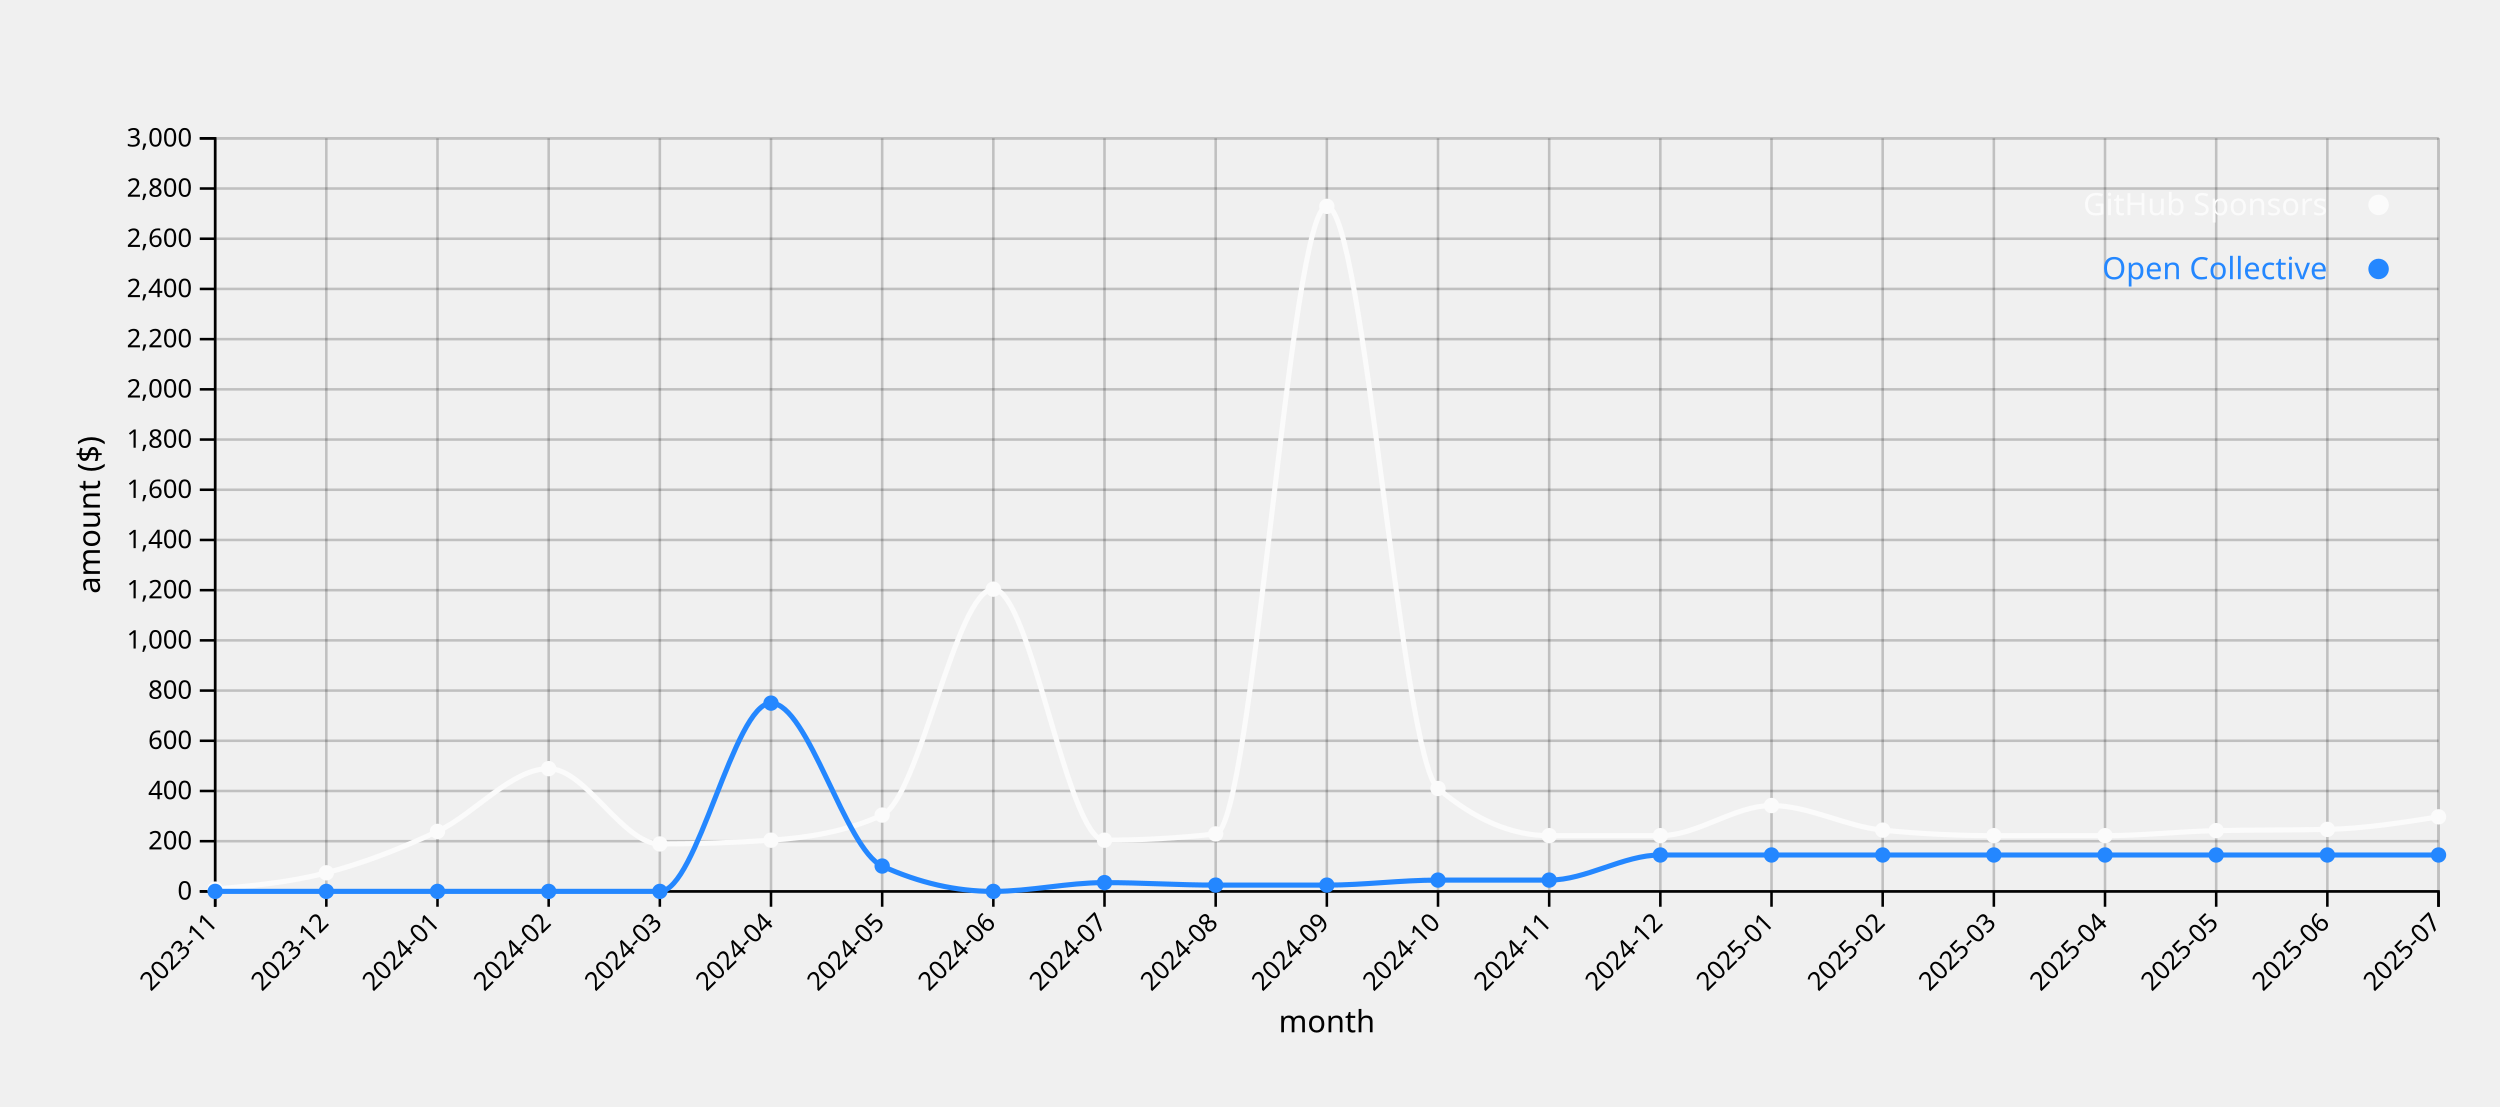
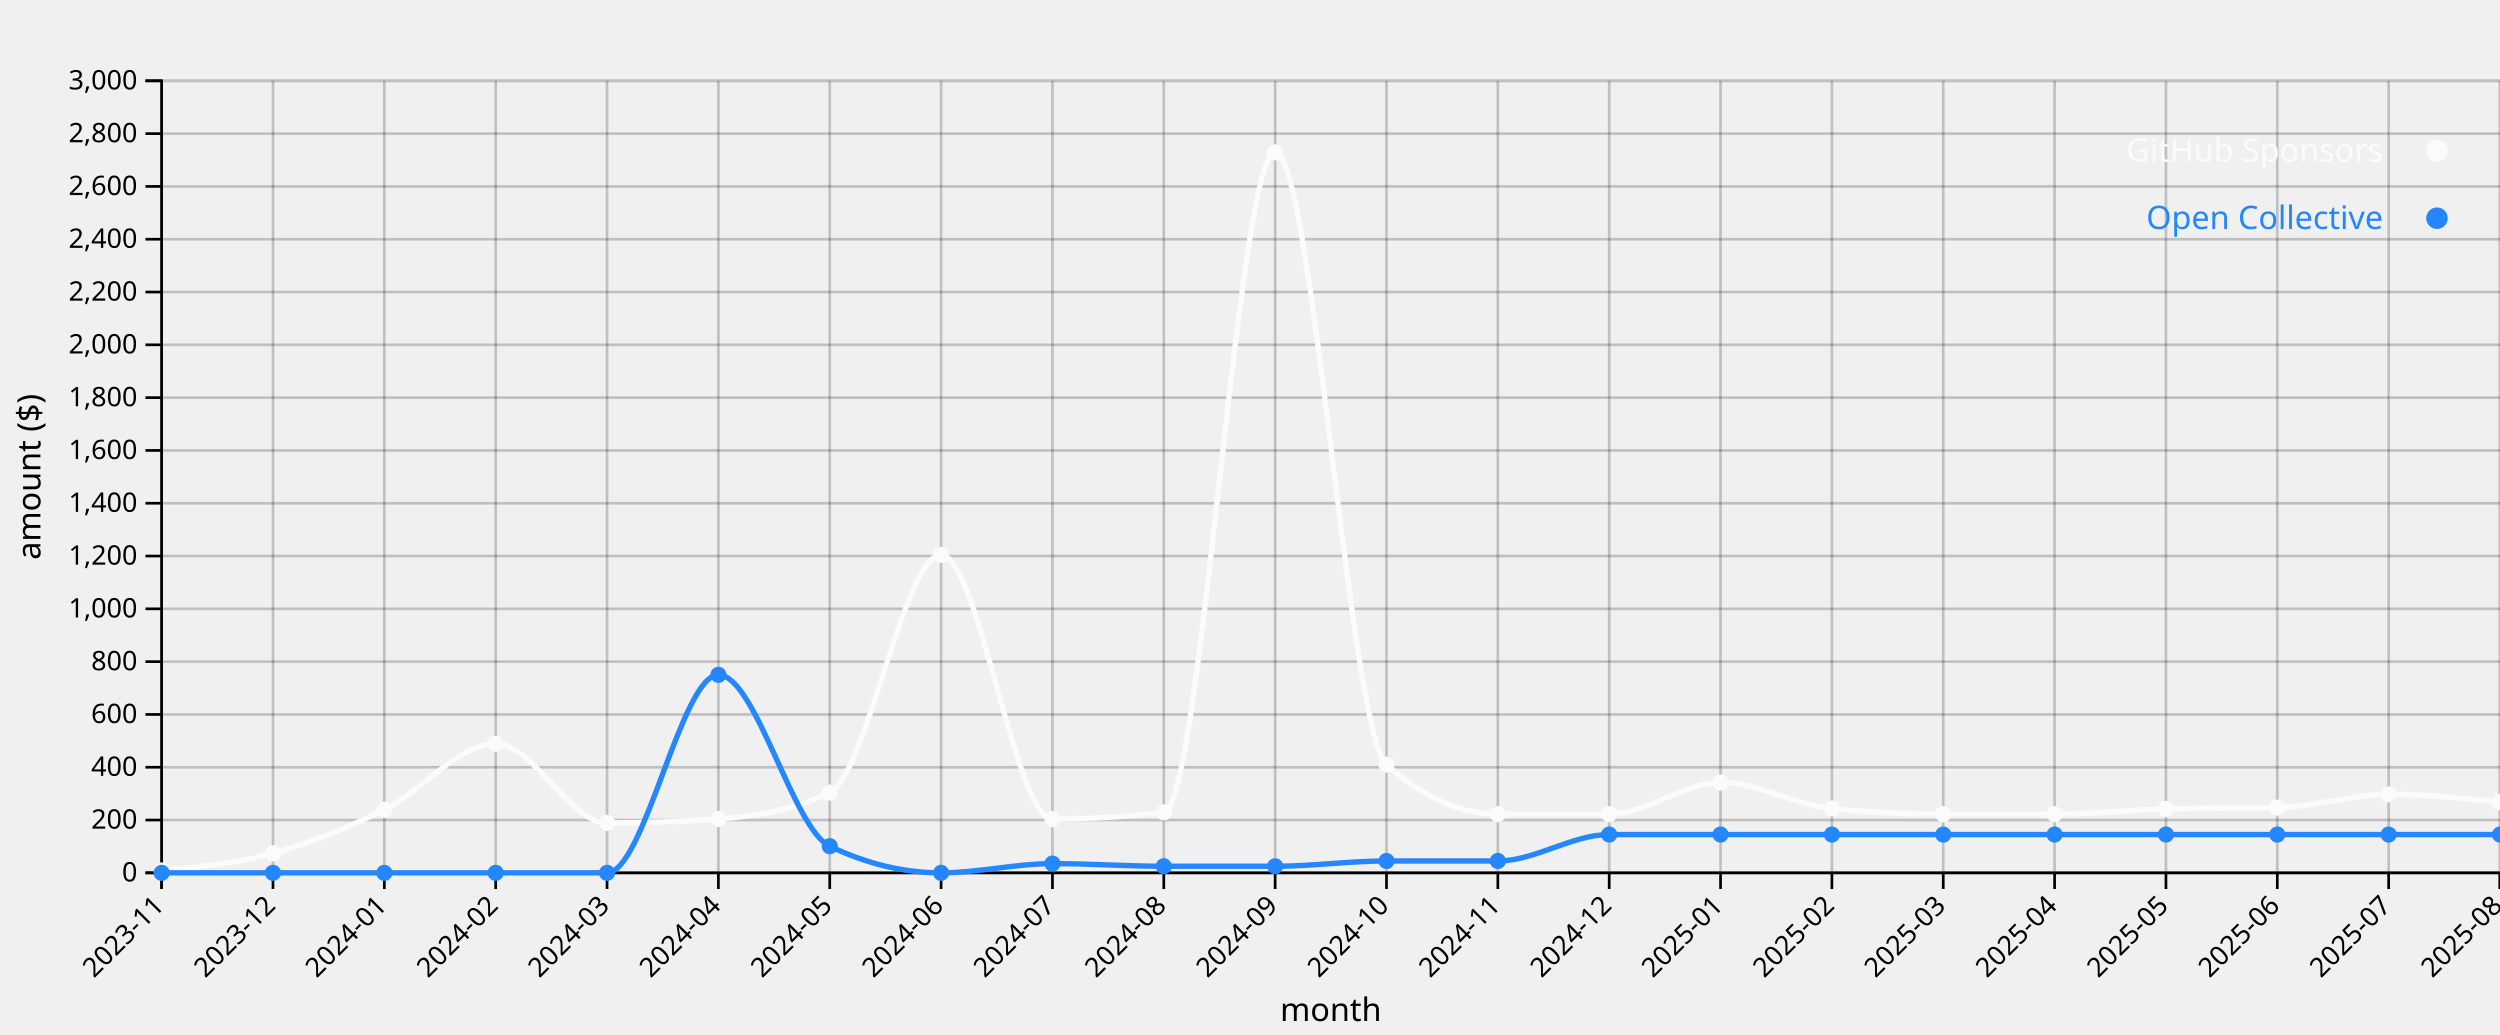
- <svg xmlns="http://www.w3.org/2000/svg" class="venz-chart" role="img" viewBox="-24 -24 976 432">
+ <svg xmlns="http://www.w3.org/2000/svg" class="venz-chart" role="img" viewBox="-0 -0 928 384">
  <g transform="translate(60,30)">
    <style>
      .tooltip {
        opacity: 0;
        pointer-events: none;
        transition: opacity 0.2s ease-in-out;
      }
      .tooltip-bg {
        opacity: 0;
        pointer-events: none;
        transition: opacity 0.2s ease-in-out;
      }
      .hit-area:hover + .visible-dot + .tooltip-group &gt; .tooltip-bg,
      .hit-area:hover + .visible-dot + .tooltip-group &gt; .tooltip {
        opacity: 1;
      }
    </style>
    <g class="grid" style="stroke: currentcolor; opacity: 0.2;" fill="none" font-size="10" font-family="sans-serif" text-anchor="end">
      <path class="domain" stroke="currentColor" d="M868,294H0V0H868" />
      <g class="tick" opacity="1" transform="translate(0,294)">
        <line stroke="currentColor" x2="868" />
        <text fill="currentColor" x="-3" dy="0.32em" />
      </g>
      <g class="tick" opacity="1" transform="translate(0,274.4)">
        <line stroke="currentColor" x2="868" />
        <text fill="currentColor" x="-3" dy="0.32em" />
      </g>
      <g class="tick" opacity="1" transform="translate(0,254.8)">
        <line stroke="currentColor" x2="868" />
        <text fill="currentColor" x="-3" dy="0.32em" />
      </g>
      <g class="tick" opacity="1" transform="translate(0,235.2)">
        <line stroke="currentColor" x2="868" />
        <text fill="currentColor" x="-3" dy="0.32em" />
      </g>
      <g class="tick" opacity="1" transform="translate(0,215.6)">
        <line stroke="currentColor" x2="868" />
        <text fill="currentColor" x="-3" dy="0.32em" />
      </g>
      <g class="tick" opacity="1" transform="translate(0,196)">
        <line stroke="currentColor" x2="868" />
        <text fill="currentColor" x="-3" dy="0.32em" />
      </g>
      <g class="tick" opacity="1" transform="translate(0,176.4)">
        <line stroke="currentColor" x2="868" />
        <text fill="currentColor" x="-3" dy="0.32em" />
      </g>
      <g class="tick" opacity="1" transform="translate(0,156.8)">
        <line stroke="currentColor" x2="868" />
        <text fill="currentColor" x="-3" dy="0.32em" />
      </g>
      <g class="tick" opacity="1" transform="translate(0,137.2)">
        <line stroke="currentColor" x2="868" />
        <text fill="currentColor" x="-3" dy="0.32em" />
      </g>
      <g class="tick" opacity="1" transform="translate(0,117.6)">
        <line stroke="currentColor" x2="868" />
        <text fill="currentColor" x="-3" dy="0.32em" />
      </g>
      <g class="tick" opacity="1" transform="translate(0,98)">
        <line stroke="currentColor" x2="868" />
        <text fill="currentColor" x="-3" dy="0.32em" />
      </g>
      <g class="tick" opacity="1" transform="translate(0,78.4)">
        <line stroke="currentColor" x2="868" />
        <text fill="currentColor" x="-3" dy="0.32em" />
      </g>
      <g class="tick" opacity="1" transform="translate(0,58.8)">
        <line stroke="currentColor" x2="868" />
        <text fill="currentColor" x="-3" dy="0.32em" />
      </g>
      <g class="tick" opacity="1" transform="translate(0,39.2)">
        <line stroke="currentColor" x2="868" />
        <text fill="currentColor" x="-3" dy="0.32em" />
      </g>
      <g class="tick" opacity="1" transform="translate(0,19.6)">
        <line stroke="currentColor" x2="868" />
        <text fill="currentColor" x="-3" dy="0.32em" />
      </g>
      <g class="tick" opacity="1" transform="translate(0,0)">
        <line stroke="currentColor" x2="868" />
        <text fill="currentColor" x="-3" dy="0.32em" />
      </g>
    </g>
    <g class="grid" transform="translate(0, 294)" style="stroke: currentcolor; opacity: 0.2;" fill="none" font-size="10" font-family="sans-serif" text-anchor="middle">
      <path class="domain" stroke="currentColor" d="M0,-294V0H868V-294" />
      <g class="tick" opacity="1" transform="translate(0,0)">
        <line stroke="currentColor" y2="-294" />
        <text fill="currentColor" y="3" dy="0.71em" />
      </g>
-       <g class="tick" opacity="1" transform="translate(43.4,0)">
-         <line stroke="currentColor" y2="-294" />
-         <text fill="currentColor" y="3" dy="0.71em" />
-       </g>
-       <g class="tick" opacity="1" transform="translate(86.8,0)">
-         <line stroke="currentColor" y2="-294" />
-         <text fill="currentColor" y="3" dy="0.71em" />
-       </g>
-       <g class="tick" opacity="1" transform="translate(130.2,0)">
-         <line stroke="currentColor" y2="-294" />
-         <text fill="currentColor" y="3" dy="0.71em" />
-       </g>
-       <g class="tick" opacity="1" transform="translate(173.6,0)">
-         <line stroke="currentColor" y2="-294" />
-         <text fill="currentColor" y="3" dy="0.71em" />
-       </g>
-       <g class="tick" opacity="1" transform="translate(217,0)">
-         <line stroke="currentColor" y2="-294" />
-         <text fill="currentColor" y="3" dy="0.71em" />
-       </g>
-       <g class="tick" opacity="1" transform="translate(260.4,0)">
-         <line stroke="currentColor" y2="-294" />
-         <text fill="currentColor" y="3" dy="0.71em" />
-       </g>
-       <g class="tick" opacity="1" transform="translate(303.8,0)">
-         <line stroke="currentColor" y2="-294" />
-         <text fill="currentColor" y="3" dy="0.71em" />
-       </g>
-       <g class="tick" opacity="1" transform="translate(347.2,0)">
-         <line stroke="currentColor" y2="-294" />
-         <text fill="currentColor" y="3" dy="0.71em" />
-       </g>
-       <g class="tick" opacity="1" transform="translate(390.6,0)">
-         <line stroke="currentColor" y2="-294" />
-         <text fill="currentColor" y="3" dy="0.71em" />
-       </g>
-       <g class="tick" opacity="1" transform="translate(434,0)">
-         <line stroke="currentColor" y2="-294" />
-         <text fill="currentColor" y="3" dy="0.71em" />
-       </g>
-       <g class="tick" opacity="1" transform="translate(477.4,0)">
-         <line stroke="currentColor" y2="-294" />
-         <text fill="currentColor" y="3" dy="0.71em" />
-       </g>
-       <g class="tick" opacity="1" transform="translate(520.8,0)">
-         <line stroke="currentColor" y2="-294" />
-         <text fill="currentColor" y="3" dy="0.71em" />
-       </g>
-       <g class="tick" opacity="1" transform="translate(564.2,0)">
-         <line stroke="currentColor" y2="-294" />
-         <text fill="currentColor" y="3" dy="0.71em" />
-       </g>
-       <g class="tick" opacity="1" transform="translate(607.6,0)">
-         <line stroke="currentColor" y2="-294" />
-         <text fill="currentColor" y="3" dy="0.71em" />
-       </g>
-       <g class="tick" opacity="1" transform="translate(651,0)">
-         <line stroke="currentColor" y2="-294" />
-         <text fill="currentColor" y="3" dy="0.71em" />
-       </g>
-       <g class="tick" opacity="1" transform="translate(694.4,0)">
-         <line stroke="currentColor" y2="-294" />
-         <text fill="currentColor" y="3" dy="0.71em" />
-       </g>
-       <g class="tick" opacity="1" transform="translate(737.8,0)">
-         <line stroke="currentColor" y2="-294" />
-         <text fill="currentColor" y="3" dy="0.71em" />
-       </g>
-       <g class="tick" opacity="1" transform="translate(781.2,0)">
-         <line stroke="currentColor" y2="-294" />
-         <text fill="currentColor" y="3" dy="0.71em" />
-       </g>
-       <g class="tick" opacity="1" transform="translate(824.6,0)">
+       <g class="tick" opacity="1" transform="translate(41.33333,0)">
+         <line stroke="currentColor" y2="-294" />
+         <text fill="currentColor" y="3" dy="0.71em" />
+       </g>
+       <g class="tick" opacity="1" transform="translate(82.66667,0)">
+         <line stroke="currentColor" y2="-294" />
+         <text fill="currentColor" y="3" dy="0.71em" />
+       </g>
+       <g class="tick" opacity="1" transform="translate(124,0)">
+         <line stroke="currentColor" y2="-294" />
+         <text fill="currentColor" y="3" dy="0.71em" />
+       </g>
+       <g class="tick" opacity="1" transform="translate(165.3333,0)">
+         <line stroke="currentColor" y2="-294" />
+         <text fill="currentColor" y="3" dy="0.71em" />
+       </g>
+       <g class="tick" opacity="1" transform="translate(206.6667,0)">
+         <line stroke="currentColor" y2="-294" />
+         <text fill="currentColor" y="3" dy="0.71em" />
+       </g>
+       <g class="tick" opacity="1" transform="translate(248,0)">
+         <line stroke="currentColor" y2="-294" />
+         <text fill="currentColor" y="3" dy="0.71em" />
+       </g>
+       <g class="tick" opacity="1" transform="translate(289.3333,0)">
+         <line stroke="currentColor" y2="-294" />
+         <text fill="currentColor" y="3" dy="0.71em" />
+       </g>
+       <g class="tick" opacity="1" transform="translate(330.6667,0)">
+         <line stroke="currentColor" y2="-294" />
+         <text fill="currentColor" y="3" dy="0.71em" />
+       </g>
+       <g class="tick" opacity="1" transform="translate(372,0)">
+         <line stroke="currentColor" y2="-294" />
+         <text fill="currentColor" y="3" dy="0.71em" />
+       </g>
+       <g class="tick" opacity="1" transform="translate(413.3333,0)">
+         <line stroke="currentColor" y2="-294" />
+         <text fill="currentColor" y="3" dy="0.71em" />
+       </g>
+       <g class="tick" opacity="1" transform="translate(454.6667,0)">
+         <line stroke="currentColor" y2="-294" />
+         <text fill="currentColor" y="3" dy="0.71em" />
+       </g>
+       <g class="tick" opacity="1" transform="translate(496,0)">
+         <line stroke="currentColor" y2="-294" />
+         <text fill="currentColor" y="3" dy="0.71em" />
+       </g>
+       <g class="tick" opacity="1" transform="translate(537.3333,0)">
+         <line stroke="currentColor" y2="-294" />
+         <text fill="currentColor" y="3" dy="0.71em" />
+       </g>
+       <g class="tick" opacity="1" transform="translate(578.6667,0)">
+         <line stroke="currentColor" y2="-294" />
+         <text fill="currentColor" y="3" dy="0.71em" />
+       </g>
+       <g class="tick" opacity="1" transform="translate(620,0)">
+         <line stroke="currentColor" y2="-294" />
+         <text fill="currentColor" y="3" dy="0.71em" />
+       </g>
+       <g class="tick" opacity="1" transform="translate(661.3333,0)">
+         <line stroke="currentColor" y2="-294" />
+         <text fill="currentColor" y="3" dy="0.71em" />
+       </g>
+       <g class="tick" opacity="1" transform="translate(702.6667,0)">
+         <line stroke="currentColor" y2="-294" />
+         <text fill="currentColor" y="3" dy="0.71em" />
+       </g>
+       <g class="tick" opacity="1" transform="translate(744,0)">
+         <line stroke="currentColor" y2="-294" />
+         <text fill="currentColor" y="3" dy="0.71em" />
+       </g>
+       <g class="tick" opacity="1" transform="translate(785.3333,0)">
+         <line stroke="currentColor" y2="-294" />
+         <text fill="currentColor" y="3" dy="0.71em" />
+       </g>
+       <g class="tick" opacity="1" transform="translate(826.6667,0)">
        <line stroke="currentColor" y2="-294" />
        <text fill="currentColor" y="3" dy="0.71em" />
      </g>
      <g class="tick" opacity="1" transform="translate(868,0)">
        <line stroke="currentColor" y2="-294" />
        <text fill="currentColor" y="3" dy="0.71em" />
      </g>
    </g>
    <g fill="none" font-size="10" font-family="sans-serif" text-anchor="end">
      <path class="domain" stroke="currentColor" d="M-6,294H0V0H-6" />
      <g class="tick" opacity="1" transform="translate(0,294)">
        <line stroke="currentColor" x2="-6" />
        <text fill="currentColor" x="-9" dy="0.32em" style="fill: currentcolor;">0</text>
      </g>
      <g class="tick" opacity="1" transform="translate(0,274.4)">
        <line stroke="currentColor" x2="-6" />
        <text fill="currentColor" x="-9" dy="0.32em" style="fill: currentcolor;">200</text>
      </g>
      <g class="tick" opacity="1" transform="translate(0,254.8)">
        <line stroke="currentColor" x2="-6" />
        <text fill="currentColor" x="-9" dy="0.32em" style="fill: currentcolor;">400</text>
      </g>
      <g class="tick" opacity="1" transform="translate(0,235.2)">
        <line stroke="currentColor" x2="-6" />
        <text fill="currentColor" x="-9" dy="0.32em" style="fill: currentcolor;">600</text>
      </g>
      <g class="tick" opacity="1" transform="translate(0,215.6)">
        <line stroke="currentColor" x2="-6" />
        <text fill="currentColor" x="-9" dy="0.32em" style="fill: currentcolor;">800</text>
      </g>
      <g class="tick" opacity="1" transform="translate(0,196)">
        <line stroke="currentColor" x2="-6" />
        <text fill="currentColor" x="-9" dy="0.32em" style="fill: currentcolor;">1,000</text>
      </g>
      <g class="tick" opacity="1" transform="translate(0,176.4)">
        <line stroke="currentColor" x2="-6" />
        <text fill="currentColor" x="-9" dy="0.32em" style="fill: currentcolor;">1,200</text>
      </g>
      <g class="tick" opacity="1" transform="translate(0,156.8)">
        <line stroke="currentColor" x2="-6" />
        <text fill="currentColor" x="-9" dy="0.32em" style="fill: currentcolor;">1,400</text>
      </g>
      <g class="tick" opacity="1" transform="translate(0,137.2)">
        <line stroke="currentColor" x2="-6" />
        <text fill="currentColor" x="-9" dy="0.32em" style="fill: currentcolor;">1,600</text>
      </g>
      <g class="tick" opacity="1" transform="translate(0,117.6)">
        <line stroke="currentColor" x2="-6" />
        <text fill="currentColor" x="-9" dy="0.32em" style="fill: currentcolor;">1,800</text>
      </g>
      <g class="tick" opacity="1" transform="translate(0,98)">
        <line stroke="currentColor" x2="-6" />
        <text fill="currentColor" x="-9" dy="0.32em" style="fill: currentcolor;">2,000</text>
      </g>
      <g class="tick" opacity="1" transform="translate(0,78.4)">
        <line stroke="currentColor" x2="-6" />
        <text fill="currentColor" x="-9" dy="0.32em" style="fill: currentcolor;">2,200</text>
      </g>
      <g class="tick" opacity="1" transform="translate(0,58.8)">
        <line stroke="currentColor" x2="-6" />
        <text fill="currentColor" x="-9" dy="0.32em" style="fill: currentcolor;">2,400</text>
      </g>
      <g class="tick" opacity="1" transform="translate(0,39.2)">
        <line stroke="currentColor" x2="-6" />
        <text fill="currentColor" x="-9" dy="0.32em" style="fill: currentcolor;">2,600</text>
      </g>
      <g class="tick" opacity="1" transform="translate(0,19.6)">
        <line stroke="currentColor" x2="-6" />
        <text fill="currentColor" x="-9" dy="0.32em" style="fill: currentcolor;">2,800</text>
      </g>
      <g class="tick" opacity="1" transform="translate(0,0)">
        <line stroke="currentColor" x2="-6" />
        <text fill="currentColor" x="-9" dy="0.32em" style="fill: currentcolor;">3,000</text>
      </g>
    </g>
    <g transform="translate(0,294)" fill="none" font-size="10" font-family="sans-serif" text-anchor="middle">
      <path class="domain" stroke="currentColor" d="M0,6V0H868V6" />
      <g class="tick" opacity="1" transform="translate(0,0)">
        <line stroke="currentColor" y2="6" />
        <text fill="currentColor" y="9" dy=".1em" style="fill: currentcolor;" transform="rotate(-45)" text-anchor="end" dx="-.8em">2023-11</text>
      </g>
-       <g class="tick" opacity="1" transform="translate(43.4,0)">
+       <g class="tick" opacity="1" transform="translate(41.33333,0)">
        <line stroke="currentColor" y2="6" />
        <text fill="currentColor" y="9" dy=".1em" style="fill: currentcolor;" transform="rotate(-45)" text-anchor="end" dx="-.8em">2023-12</text>
      </g>
-       <g class="tick" opacity="1" transform="translate(86.8,0)">
+       <g class="tick" opacity="1" transform="translate(82.66667,0)">
        <line stroke="currentColor" y2="6" />
        <text fill="currentColor" y="9" dy=".1em" style="fill: currentcolor;" transform="rotate(-45)" text-anchor="end" dx="-.8em">2024-01</text>
      </g>
-       <g class="tick" opacity="1" transform="translate(130.2,0)">
+       <g class="tick" opacity="1" transform="translate(124,0)">
        <line stroke="currentColor" y2="6" />
        <text fill="currentColor" y="9" dy=".1em" style="fill: currentcolor;" transform="rotate(-45)" text-anchor="end" dx="-.8em">2024-02</text>
      </g>
-       <g class="tick" opacity="1" transform="translate(173.6,0)">
+       <g class="tick" opacity="1" transform="translate(165.3333,0)">
        <line stroke="currentColor" y2="6" />
        <text fill="currentColor" y="9" dy=".1em" style="fill: currentcolor;" transform="rotate(-45)" text-anchor="end" dx="-.8em">2024-03</text>
      </g>
-       <g class="tick" opacity="1" transform="translate(217,0)">
+       <g class="tick" opacity="1" transform="translate(206.6667,0)">
        <line stroke="currentColor" y2="6" />
        <text fill="currentColor" y="9" dy=".1em" style="fill: currentcolor;" transform="rotate(-45)" text-anchor="end" dx="-.8em">2024-04</text>
      </g>
-       <g class="tick" opacity="1" transform="translate(260.4,0)">
+       <g class="tick" opacity="1" transform="translate(248,0)">
        <line stroke="currentColor" y2="6" />
        <text fill="currentColor" y="9" dy=".1em" style="fill: currentcolor;" transform="rotate(-45)" text-anchor="end" dx="-.8em">2024-05</text>
      </g>
-       <g class="tick" opacity="1" transform="translate(303.8,0)">
+       <g class="tick" opacity="1" transform="translate(289.3333,0)">
        <line stroke="currentColor" y2="6" />
        <text fill="currentColor" y="9" dy=".1em" style="fill: currentcolor;" transform="rotate(-45)" text-anchor="end" dx="-.8em">2024-06</text>
      </g>
-       <g class="tick" opacity="1" transform="translate(347.2,0)">
+       <g class="tick" opacity="1" transform="translate(330.6667,0)">
        <line stroke="currentColor" y2="6" />
        <text fill="currentColor" y="9" dy=".1em" style="fill: currentcolor;" transform="rotate(-45)" text-anchor="end" dx="-.8em">2024-07</text>
      </g>
-       <g class="tick" opacity="1" transform="translate(390.6,0)">
+       <g class="tick" opacity="1" transform="translate(372,0)">
        <line stroke="currentColor" y2="6" />
        <text fill="currentColor" y="9" dy=".1em" style="fill: currentcolor;" transform="rotate(-45)" text-anchor="end" dx="-.8em">2024-08</text>
      </g>
-       <g class="tick" opacity="1" transform="translate(434,0)">
+       <g class="tick" opacity="1" transform="translate(413.3333,0)">
        <line stroke="currentColor" y2="6" />
        <text fill="currentColor" y="9" dy=".1em" style="fill: currentcolor;" transform="rotate(-45)" text-anchor="end" dx="-.8em">2024-09</text>
      </g>
-       <g class="tick" opacity="1" transform="translate(477.4,0)">
+       <g class="tick" opacity="1" transform="translate(454.6667,0)">
        <line stroke="currentColor" y2="6" />
        <text fill="currentColor" y="9" dy=".1em" style="fill: currentcolor;" transform="rotate(-45)" text-anchor="end" dx="-.8em">2024-10</text>
      </g>
-       <g class="tick" opacity="1" transform="translate(520.8,0)">
+       <g class="tick" opacity="1" transform="translate(496,0)">
        <line stroke="currentColor" y2="6" />
        <text fill="currentColor" y="9" dy=".1em" style="fill: currentcolor;" transform="rotate(-45)" text-anchor="end" dx="-.8em">2024-11</text>
      </g>
-       <g class="tick" opacity="1" transform="translate(564.2,0)">
+       <g class="tick" opacity="1" transform="translate(537.3333,0)">
        <line stroke="currentColor" y2="6" />
        <text fill="currentColor" y="9" dy=".1em" style="fill: currentcolor;" transform="rotate(-45)" text-anchor="end" dx="-.8em">2024-12</text>
      </g>
-       <g class="tick" opacity="1" transform="translate(607.6,0)">
+       <g class="tick" opacity="1" transform="translate(578.6667,0)">
        <line stroke="currentColor" y2="6" />
        <text fill="currentColor" y="9" dy=".1em" style="fill: currentcolor;" transform="rotate(-45)" text-anchor="end" dx="-.8em">2025-01</text>
      </g>
-       <g class="tick" opacity="1" transform="translate(651,0)">
+       <g class="tick" opacity="1" transform="translate(620,0)">
        <line stroke="currentColor" y2="6" />
        <text fill="currentColor" y="9" dy=".1em" style="fill: currentcolor;" transform="rotate(-45)" text-anchor="end" dx="-.8em">2025-02</text>
      </g>
-       <g class="tick" opacity="1" transform="translate(694.4,0)">
+       <g class="tick" opacity="1" transform="translate(661.3333,0)">
        <line stroke="currentColor" y2="6" />
        <text fill="currentColor" y="9" dy=".1em" style="fill: currentcolor;" transform="rotate(-45)" text-anchor="end" dx="-.8em">2025-03</text>
      </g>
-       <g class="tick" opacity="1" transform="translate(737.8,0)">
+       <g class="tick" opacity="1" transform="translate(702.6667,0)">
        <line stroke="currentColor" y2="6" />
        <text fill="currentColor" y="9" dy=".1em" style="fill: currentcolor;" transform="rotate(-45)" text-anchor="end" dx="-.8em">2025-04</text>
      </g>
-       <g class="tick" opacity="1" transform="translate(781.2,0)">
+       <g class="tick" opacity="1" transform="translate(744,0)">
        <line stroke="currentColor" y2="6" />
        <text fill="currentColor" y="9" dy=".1em" style="fill: currentcolor;" transform="rotate(-45)" text-anchor="end" dx="-.8em">2025-05</text>
      </g>
-       <g class="tick" opacity="1" transform="translate(824.6,0)">
+       <g class="tick" opacity="1" transform="translate(785.3333,0)">
        <line stroke="currentColor" y2="6" />
        <text fill="currentColor" y="9" dy=".1em" style="fill: currentcolor;" transform="rotate(-45)" text-anchor="end" dx="-.8em">2025-06</text>
      </g>
+       <g class="tick" opacity="1" transform="translate(826.6667,0)">
+         <line stroke="currentColor" y2="6" />
+         <text fill="currentColor" y="9" dy=".1em" style="fill: currentcolor;" transform="rotate(-45)" text-anchor="end" dx="-.8em">2025-07</text>
+       </g>
      <g class="tick" opacity="1" transform="translate(868,0)">
        <line stroke="currentColor" y2="6" />
-         <text fill="currentColor" y="9" dy=".1em" style="fill: currentcolor;" transform="rotate(-45)" text-anchor="end" dx="-.8em">2025-07</text>
+         <text fill="currentColor" y="9" dy=".1em" style="fill: currentcolor;" transform="rotate(-45)" text-anchor="end" dx="-.8em">2025-08</text>
      </g>
    </g>
    <text x="434" y="349" text-anchor="middle" style="fill: currentcolor; font-family: sans-serif;">month</text>
    <text x="-147" y="-45" transform="rotate(-90)" text-anchor="middle" style="fill: currentcolor; font-family: sans-serif;">amount ($)</text>
    <g class="legend" transform="translate(824.6, 20)">
      <g transform="translate(0, 0)">
        <text x="0" y="10" style="fill: rgb(251, 251, 251); font-family: sans-serif;" text-anchor="end">GitHub Sponsors</text>
        <circle cx="20" cy="6" r="4" style="fill: rgb(251, 251, 251);" />
      </g>
      <g transform="translate(0, 25)">
        <text x="0" y="10" style="fill: rgb(36, 135, 255); font-family: sans-serif;" text-anchor="end">Open Collective</text>
        <circle cx="20" cy="6" r="4" style="fill: rgb(36, 135, 255);" />
      </g>
    </g>
-     <path class="line" fill="none" stroke="#fbfbfb" stroke-width="2" d="M0,293.118C14.467,291.811,28.933,290.505,43.4,286.748C57.867,282.991,72.333,277.356,86.8,270.578C101.267,263.8,115.733,246.078,130.2,246.078C144.667,246.078,159.133,275.478,173.6,275.478C188.067,275.478,202.533,274.988,217,274.008C231.467,273.028,245.933,270.741,260.4,264.208C274.867,257.675,289.333,176.008,303.8,176.008C318.267,176.008,332.733,274.008,347.2,274.008C361.667,274.008,376.133,273.191,390.6,271.558C405.067,269.925,419.533,26.558,434,26.558C448.467,26.558,462.933,241.537,477.4,253.82C491.867,266.103,506.333,272.244,520.8,272.244C535.267,272.244,549.733,272.244,564.2,272.244C578.667,272.244,593.133,260.484,607.6,260.484C622.067,260.484,636.533,268.651,651,270.088C665.467,271.525,679.933,272.244,694.4,272.244C708.867,272.244,723.333,272.244,737.8,272.244C752.267,272.244,766.733,270.611,781.2,270.284C795.667,269.957,810.133,270.121,824.6,269.794C839.067,269.467,853.533,267.181,868,264.894" />
+     <path class="line" fill="none" stroke="#fbfbfb" stroke-width="2" d="M0,293.118C13.778,291.811,27.556,290.505,41.333,286.748C55.111,282.991,68.889,277.356,82.667,270.578C96.444,263.8,110.222,246.078,124,246.078C137.778,246.078,151.556,275.478,165.333,275.478C179.111,275.478,192.889,274.988,206.667,274.008C220.444,273.028,234.222,270.741,248,264.208C261.778,257.675,275.556,176.008,289.333,176.008C303.111,176.008,316.889,274.008,330.667,274.008C344.444,274.008,358.222,273.191,372,271.558C385.778,269.925,399.556,26.558,413.333,26.558C427.111,26.558,440.889,241.537,454.667,253.82C468.444,266.103,482.222,272.244,496,272.244C509.778,272.244,523.556,272.244,537.333,272.244C551.111,272.244,564.889,260.484,578.667,260.484C592.444,260.484,606.222,268.651,620,270.088C633.778,271.525,647.556,272.244,661.333,272.244C675.111,272.244,688.889,272.244,702.667,272.244C716.444,272.244,730.222,270.611,744,270.284C757.778,269.957,771.556,270.121,785.333,269.794C799.111,269.467,812.889,264.894,826.667,264.894C840.444,264.894,854.222,266.315,868,267.736" />
    <g transform="translate(0,293.118)">
      <circle r="12" fill="transparent" class="hit-area" />
      <circle r="3" fill="#fbfbfb" class="visible-dot" />
      <g class="tooltip-group">
        <rect class="tooltip-bg" x="7" y="-25" width="25.633" height="20" rx="4" fill="rgba(0, 0, 0, 0.8)" stroke="rgba(255, 255, 255, 0.2)" />
        <text class="tooltip" y="-10" x="15" text-anchor="start" style="font-size: 12px; fill: white;">9</text>
      </g>
    </g>
-     <g transform="translate(43.4,286.748)">
+     <g transform="translate(41.33333,286.748)">
      <circle r="12" fill="transparent" class="hit-area" />
      <circle r="3" fill="#fbfbfb" class="visible-dot" />
      <g class="tooltip-group">
        <rect class="tooltip-bg" x="-15.925" y="-25" width="31.85" height="20" rx="4" fill="rgba(0, 0, 0, 0.8)" stroke="rgba(255, 255, 255, 0.2)" />
        <text class="tooltip" y="-10" x="0" text-anchor="middle" style="font-size: 12px; fill: white;">74</text>
      </g>
    </g>
-     <g transform="translate(86.8,270.578)">
+     <g transform="translate(82.66667,270.578)">
      <circle r="12" fill="transparent" class="hit-area" />
      <circle r="3" fill="#fbfbfb" class="visible-dot" />
      <g class="tooltip-group">
        <rect class="tooltip-bg" x="-20.2" y="-25" width="40.4" height="20" rx="4" fill="rgba(0, 0, 0, 0.8)" stroke="rgba(255, 255, 255, 0.2)" />
        <text class="tooltip" y="-10" x="0" text-anchor="middle" style="font-size: 12px; fill: white;">239</text>
      </g>
    </g>
-     <g transform="translate(130.2,246.078)">
+     <g transform="translate(124,246.078)">
      <circle r="12" fill="transparent" class="hit-area" />
      <circle r="3" fill="#fbfbfb" class="visible-dot" />
      <g class="tooltip-group">
        <rect class="tooltip-bg" x="-20.508" y="-25" width="41.017" height="20" rx="4" fill="rgba(0, 0, 0, 0.8)" stroke="rgba(255, 255, 255, 0.2)" />
        <text class="tooltip" y="-10" x="0" text-anchor="middle" style="font-size: 12px; fill: white;">489</text>
      </g>
    </g>
-     <g transform="translate(173.6,275.478)">
+     <g transform="translate(165.3333,275.478)">
      <circle r="12" fill="transparent" class="hit-area" />
      <circle r="3" fill="#fbfbfb" class="visible-dot" />
      <g class="tooltip-group">
        <rect class="tooltip-bg" x="-19.433" y="-25" width="38.867" height="20" rx="4" fill="rgba(0, 0, 0, 0.8)" stroke="rgba(255, 255, 255, 0.2)" />
        <text class="tooltip" y="-10" x="0" text-anchor="middle" style="font-size: 12px; fill: white;">189</text>
      </g>
    </g>
-     <g transform="translate(217,274.008)">
+     <g transform="translate(206.6667,274.008)">
      <circle r="12" fill="transparent" class="hit-area" />
      <circle r="3" fill="#fbfbfb" class="visible-dot" />
      <g class="tooltip-group">
        <rect class="tooltip-bg" x="-20.267" y="-25" width="40.533" height="20" rx="4" fill="rgba(0, 0, 0, 0.8)" stroke="rgba(255, 255, 255, 0.2)" />
        <text class="tooltip" y="-10" x="0" text-anchor="middle" style="font-size: 12px; fill: white;">204</text>
      </g>
    </g>
-     <g transform="translate(260.4,264.208)">
+     <g transform="translate(248,264.208)">
      <circle r="12" fill="transparent" class="hit-area" />
      <circle r="3" fill="#fbfbfb" class="visible-dot" />
      <g class="tooltip-group">
        <rect class="tooltip-bg" x="-20.4" y="-25" width="40.8" height="20" rx="4" fill="rgba(0, 0, 0, 0.8)" stroke="rgba(255, 255, 255, 0.2)" />
        <text class="tooltip" y="-10" x="0" text-anchor="middle" style="font-size: 12px; fill: white;">304</text>
      </g>
    </g>
-     <g transform="translate(303.8,176.008)">
+     <g transform="translate(289.3333,176.008)">
      <circle r="12" fill="transparent" class="hit-area" />
      <circle r="3" fill="#fbfbfb" class="visible-dot" />
      <g class="tooltip-group">
        <rect class="tooltip-bg" x="-23.05" y="-25" width="46.1" height="20" rx="4" fill="rgba(0, 0, 0, 0.8)" stroke="rgba(255, 255, 255, 0.2)" />
        <text class="tooltip" y="-10" x="0" text-anchor="middle" style="font-size: 12px; fill: white;">1204</text>
      </g>
    </g>
-     <g transform="translate(347.2,274.008)">
+     <g transform="translate(330.6667,274.008)">
      <circle r="12" fill="transparent" class="hit-area" />
      <circle r="3" fill="#fbfbfb" class="visible-dot" />
      <g class="tooltip-group">
        <rect class="tooltip-bg" x="-20.267" y="-25" width="40.533" height="20" rx="4" fill="rgba(0, 0, 0, 0.8)" stroke="rgba(255, 255, 255, 0.2)" />
        <text class="tooltip" y="-10" x="0" text-anchor="middle" style="font-size: 12px; fill: white;">204</text>
      </g>
    </g>
-     <g transform="translate(390.6,271.558)">
+     <g transform="translate(372,271.558)">
      <circle r="12" fill="transparent" class="hit-area" />
      <circle r="3" fill="#fbfbfb" class="visible-dot" />
      <g class="tooltip-group">
        <rect class="tooltip-bg" x="-20.067" y="-25" width="40.133" height="20" rx="4" fill="rgba(0, 0, 0, 0.8)" stroke="rgba(255, 255, 255, 0.2)" />
        <text class="tooltip" y="-10" x="0" text-anchor="middle" style="font-size: 12px; fill: white;">229</text>
      </g>
    </g>
-     <g transform="translate(434,26.558)">
+     <g transform="translate(413.3333,26.558)">
      <circle r="12" fill="transparent" class="hit-area" />
      <circle r="3" fill="#fbfbfb" class="visible-dot" />
      <g class="tooltip-group">
        <rect class="tooltip-bg" x="-23.483" y="-25" width="46.967" height="20" rx="4" fill="rgba(0, 0, 0, 0.8)" stroke="rgba(255, 255, 255, 0.2)" />
        <text class="tooltip" y="-10" x="0" text-anchor="middle" style="font-size: 12px; fill: white;">2729</text>
      </g>
    </g>
-     <g transform="translate(477.4,253.82)">
+     <g transform="translate(454.6667,253.82)">
      <circle r="12" fill="transparent" class="hit-area" />
      <circle r="3" fill="#fbfbfb" class="visible-dot" />
      <g class="tooltip-group">
        <rect class="tooltip-bg" x="-19.367" y="-25" width="38.733" height="20" rx="4" fill="rgba(0, 0, 0, 0.8)" stroke="rgba(255, 255, 255, 0.2)" />
        <text class="tooltip" y="-10" x="0" text-anchor="middle" style="font-size: 12px; fill: white;">410</text>
      </g>
    </g>
-     <g transform="translate(520.8,272.244)">
+     <g transform="translate(496,272.244)">
      <circle r="12" fill="transparent" class="hit-area" />
      <circle r="3" fill="#fbfbfb" class="visible-dot" />
      <g class="tooltip-group">
        <rect class="tooltip-bg" x="-19.875" y="-25" width="39.75" height="20" rx="4" fill="rgba(0, 0, 0, 0.8)" stroke="rgba(255, 255, 255, 0.2)" />
        <text class="tooltip" y="-10" x="0" text-anchor="middle" style="font-size: 12px; fill: white;">222</text>
      </g>
    </g>
-     <g transform="translate(564.2,272.244)">
+     <g transform="translate(537.3333,272.244)">
      <circle r="12" fill="transparent" class="hit-area" />
      <circle r="3" fill="#fbfbfb" class="visible-dot" />
      <g class="tooltip-group">
        <rect class="tooltip-bg" x="-19.875" y="-25" width="39.75" height="20" rx="4" fill="rgba(0, 0, 0, 0.8)" stroke="rgba(255, 255, 255, 0.2)" />
        <text class="tooltip" y="-10" x="0" text-anchor="middle" style="font-size: 12px; fill: white;">222</text>
      </g>
    </g>
-     <g transform="translate(607.6,260.484)">
+     <g transform="translate(578.6667,260.484)">
      <circle r="12" fill="transparent" class="hit-area" />
      <circle r="3" fill="#fbfbfb" class="visible-dot" />
      <g class="tooltip-group">
        <rect class="tooltip-bg" x="-20.242" y="-25" width="40.483" height="20" rx="4" fill="rgba(0, 0, 0, 0.8)" stroke="rgba(255, 255, 255, 0.2)" />
        <text class="tooltip" y="-10" x="0" text-anchor="middle" style="font-size: 12px; fill: white;">342</text>
      </g>
    </g>
-     <g transform="translate(651,270.088)">
+     <g transform="translate(620,270.088)">
      <circle r="12" fill="transparent" class="hit-area" />
      <circle r="3" fill="#fbfbfb" class="visible-dot" />
      <g class="tooltip-group">
        <rect class="tooltip-bg" x="-20.25" y="-25" width="40.5" height="20" rx="4" fill="rgba(0, 0, 0, 0.8)" stroke="rgba(255, 255, 255, 0.2)" />
        <text class="tooltip" y="-10" x="0" text-anchor="middle" style="font-size: 12px; fill: white;">244</text>
      </g>
    </g>
-     <g transform="translate(694.4,272.244)">
+     <g transform="translate(661.3333,272.244)">
      <circle r="12" fill="transparent" class="hit-area" />
      <circle r="3" fill="#fbfbfb" class="visible-dot" />
      <g class="tooltip-group">
        <rect class="tooltip-bg" x="-19.875" y="-25" width="39.75" height="20" rx="4" fill="rgba(0, 0, 0, 0.8)" stroke="rgba(255, 255, 255, 0.2)" />
        <text class="tooltip" y="-10" x="0" text-anchor="middle" style="font-size: 12px; fill: white;">222</text>
      </g>
    </g>
-     <g transform="translate(737.8,272.244)">
+     <g transform="translate(702.6667,272.244)">
      <circle r="12" fill="transparent" class="hit-area" />
      <circle r="3" fill="#fbfbfb" class="visible-dot" />
      <g class="tooltip-group">
        <rect class="tooltip-bg" x="-19.875" y="-25" width="39.75" height="20" rx="4" fill="rgba(0, 0, 0, 0.8)" stroke="rgba(255, 255, 255, 0.2)" />
        <text class="tooltip" y="-10" x="0" text-anchor="middle" style="font-size: 12px; fill: white;">222</text>
      </g>
    </g>
-     <g transform="translate(781.2,270.284)">
+     <g transform="translate(744,270.284)">
      <circle r="12" fill="transparent" class="hit-area" />
      <circle r="3" fill="#fbfbfb" class="visible-dot" />
      <g class="tooltip-group">
        <rect class="tooltip-bg" x="-20.017" y="-25" width="40.033" height="20" rx="4" fill="rgba(0, 0, 0, 0.8)" stroke="rgba(255, 255, 255, 0.2)" />
        <text class="tooltip" y="-10" x="0" text-anchor="middle" style="font-size: 12px; fill: white;">242</text>
      </g>
    </g>
-     <g transform="translate(824.6,269.794)">
+     <g transform="translate(785.3333,269.794)">
      <circle r="12" fill="transparent" class="hit-area" />
      <circle r="3" fill="#fbfbfb" class="visible-dot" />
      <g class="tooltip-group">
        <rect class="tooltip-bg" x="-19.808" y="-25" width="39.617" height="20" rx="4" fill="rgba(0, 0, 0, 0.8)" stroke="rgba(255, 255, 255, 0.2)" />
        <text class="tooltip" y="-10" x="0" text-anchor="middle" style="font-size: 12px; fill: white;">247</text>
      </g>
    </g>
-     <g transform="translate(868,264.894)">
-       <circle r="12" fill="transparent" class="hit-area" />
-       <circle r="3" fill="#fbfbfb" class="visible-dot" />
-       <g class="tooltip-group">
-         <rect class="tooltip-bg" x="-46.483" y="-25" width="39.483" height="20" rx="4" fill="rgba(0, 0, 0, 0.8)" stroke="rgba(255, 255, 255, 0.2)" />
-         <text class="tooltip" y="-10" x="-15" text-anchor="end" style="font-size: 12px; fill: white;">297</text>
-       </g>
-     </g>
-     <path class="line" fill="none" stroke="#2487ff" stroke-width="2" d="M0,294C14.467,294,28.933,294,43.4,294C57.867,294,72.333,294,86.8,294C101.267,294,115.733,294,130.2,294C144.667,294,159.133,294,173.6,294C188.067,294,202.533,220.5,217,220.5C231.467,220.5,245.933,277.503,260.4,284.102C274.867,290.701,289.333,294,303.8,294C318.267,294,332.733,290.57,347.2,290.57C361.667,290.57,376.133,291.55,390.6,291.55C405.067,291.55,419.533,291.55,434,291.55C448.467,291.55,462.933,289.59,477.4,289.59C491.867,289.59,506.333,289.59,520.8,289.59C535.267,289.59,549.733,279.79,564.2,279.79C578.667,279.79,593.133,279.79,607.6,279.79C622.067,279.79,636.533,279.79,651,279.79C665.467,279.79,679.933,279.79,694.4,279.79C708.867,279.79,723.333,279.79,737.8,279.79C752.267,279.79,766.733,279.79,781.2,279.79C795.667,279.79,810.133,279.79,824.6,279.79C839.067,279.79,853.533,279.79,868,279.79" />
+     <g transform="translate(826.6667,264.894)">
+       <circle r="12" fill="transparent" class="hit-area" />
+       <circle r="3" fill="#fbfbfb" class="visible-dot" />
+       <g class="tooltip-group">
+         <rect class="tooltip-bg" x="-19.742" y="-25" width="39.483" height="20" rx="4" fill="rgba(0, 0, 0, 0.8)" stroke="rgba(255, 255, 255, 0.2)" />
+         <text class="tooltip" y="-10" x="0" text-anchor="middle" style="font-size: 12px; fill: white;">297</text>
+       </g>
+     </g>
+     <g transform="translate(868,267.736)">
+       <circle r="12" fill="transparent" class="hit-area" />
+       <circle r="3" fill="#fbfbfb" class="visible-dot" />
+       <g class="tooltip-group">
+         <rect class="tooltip-bg" x="-47.55" y="-25" width="40.55" height="20" rx="4" fill="rgba(0, 0, 0, 0.8)" stroke="rgba(255, 255, 255, 0.2)" />
+         <text class="tooltip" y="-10" x="-15" text-anchor="end" style="font-size: 12px; fill: white;">268</text>
+       </g>
+     </g>
+     <path class="line" fill="none" stroke="#2487ff" stroke-width="2" d="M0,294C13.778,294,27.556,294,41.333,294C55.111,294,68.889,294,82.667,294C96.444,294,110.222,294,124,294C137.778,294,151.556,294,165.333,294C179.111,294,192.889,220.5,206.667,220.5C220.444,220.5,234.222,277.503,248,284.102C261.778,290.701,275.556,294,289.333,294C303.111,294,316.889,290.57,330.667,290.57C344.444,290.57,358.222,291.55,372,291.55C385.778,291.55,399.556,291.55,413.333,291.55C427.111,291.55,440.889,289.59,454.667,289.59C468.444,289.59,482.222,289.59,496,289.59C509.778,289.59,523.556,279.79,537.333,279.79C551.111,279.79,564.889,279.79,578.667,279.79C592.444,279.79,606.222,279.79,620,279.79C633.778,279.79,647.556,279.79,661.333,279.79C675.111,279.79,688.889,279.79,702.667,279.79C716.444,279.79,730.222,279.79,744,279.79C757.778,279.79,771.556,279.79,785.333,279.79C799.111,279.79,812.889,279.79,826.667,279.79C840.444,279.79,854.222,279.79,868,279.79" />
    <g transform="translate(0,294)">
      <circle r="12" fill="transparent" class="hit-area" />
      <circle r="3" fill="#2487ff" class="visible-dot" />
      <g class="tooltip-group">
        <rect class="tooltip-bg" x="7" y="-25" width="25.567" height="20" rx="4" fill="rgba(0, 0, 0, 0.8)" stroke="rgba(255, 255, 255, 0.2)" />
        <text class="tooltip" y="-10" x="15" text-anchor="start" style="font-size: 12px; fill: white;">0</text>
      </g>
    </g>
-     <g transform="translate(43.4,294)">
+     <g transform="translate(41.33333,294)">
      <circle r="12" fill="transparent" class="hit-area" />
      <circle r="3" fill="#2487ff" class="visible-dot" />
      <g class="tooltip-group">
        <rect class="tooltip-bg" x="-12.783" y="-25" width="25.567" height="20" rx="4" fill="rgba(0, 0, 0, 0.8)" stroke="rgba(255, 255, 255, 0.2)" />
        <text class="tooltip" y="-10" x="0" text-anchor="middle" style="font-size: 12px; fill: white;">0</text>
      </g>
    </g>
-     <g transform="translate(86.8,294)">
+     <g transform="translate(82.66667,294)">
      <circle r="12" fill="transparent" class="hit-area" />
      <circle r="3" fill="#2487ff" class="visible-dot" />
      <g class="tooltip-group">
        <rect class="tooltip-bg" x="-12.783" y="-25" width="25.567" height="20" rx="4" fill="rgba(0, 0, 0, 0.8)" stroke="rgba(255, 255, 255, 0.2)" />
        <text class="tooltip" y="-10" x="0" text-anchor="middle" style="font-size: 12px; fill: white;">0</text>
      </g>
    </g>
-     <g transform="translate(130.2,294)">
+     <g transform="translate(124,294)">
      <circle r="12" fill="transparent" class="hit-area" />
      <circle r="3" fill="#2487ff" class="visible-dot" />
      <g class="tooltip-group">
        <rect class="tooltip-bg" x="-12.783" y="-25" width="25.567" height="20" rx="4" fill="rgba(0, 0, 0, 0.8)" stroke="rgba(255, 255, 255, 0.2)" />
        <text class="tooltip" y="-10" x="0" text-anchor="middle" style="font-size: 12px; fill: white;">0</text>
      </g>
    </g>
-     <g transform="translate(173.6,294)">
+     <g transform="translate(165.3333,294)">
      <circle r="12" fill="transparent" class="hit-area" />
      <circle r="3" fill="#2487ff" class="visible-dot" />
      <g class="tooltip-group">
        <rect class="tooltip-bg" x="-12.783" y="-25" width="25.567" height="20" rx="4" fill="rgba(0, 0, 0, 0.8)" stroke="rgba(255, 255, 255, 0.2)" />
        <text class="tooltip" y="-10" x="0" text-anchor="middle" style="font-size: 12px; fill: white;">0</text>
      </g>
    </g>
-     <g transform="translate(217,220.5)">
+     <g transform="translate(206.6667,220.5)">
      <circle r="12" fill="transparent" class="hit-area" />
      <circle r="3" fill="#2487ff" class="visible-dot" />
      <g class="tooltip-group">
        <rect class="tooltip-bg" x="-19.85" y="-25" width="39.7" height="20" rx="4" fill="rgba(0, 0, 0, 0.8)" stroke="rgba(255, 255, 255, 0.2)" />
        <text class="tooltip" y="-10" x="0" text-anchor="middle" style="font-size: 12px; fill: white;">750</text>
      </g>
    </g>
-     <g transform="translate(260.4,284.102)">
+     <g transform="translate(248,284.102)">
      <circle r="12" fill="transparent" class="hit-area" />
      <circle r="3" fill="#2487ff" class="visible-dot" />
      <g class="tooltip-group">
        <rect class="tooltip-bg" x="-18.35" y="-25" width="36.7" height="20" rx="4" fill="rgba(0, 0, 0, 0.8)" stroke="rgba(255, 255, 255, 0.2)" />
        <text class="tooltip" y="-10" x="0" text-anchor="middle" style="font-size: 12px; fill: white;">101</text>
      </g>
    </g>
-     <g transform="translate(303.8,294)">
+     <g transform="translate(289.3333,294)">
      <circle r="12" fill="transparent" class="hit-area" />
      <circle r="3" fill="#2487ff" class="visible-dot" />
      <g class="tooltip-group">
        <rect class="tooltip-bg" x="-12.783" y="-25" width="25.567" height="20" rx="4" fill="rgba(0, 0, 0, 0.8)" stroke="rgba(255, 255, 255, 0.2)" />
        <text class="tooltip" y="-10" x="0" text-anchor="middle" style="font-size: 12px; fill: white;">0</text>
      </g>
    </g>
-     <g transform="translate(347.2,290.57)">
+     <g transform="translate(330.6667,290.57)">
      <circle r="12" fill="transparent" class="hit-area" />
      <circle r="3" fill="#2487ff" class="visible-dot" />
      <g class="tooltip-group">
        <rect class="tooltip-bg" x="-16.467" y="-25" width="32.933" height="20" rx="4" fill="rgba(0, 0, 0, 0.8)" stroke="rgba(255, 255, 255, 0.2)" />
        <text class="tooltip" y="-10" x="0" text-anchor="middle" style="font-size: 12px; fill: white;">35</text>
      </g>
    </g>
-     <g transform="translate(390.6,291.55)">
+     <g transform="translate(372,291.55)">
      <circle r="12" fill="transparent" class="hit-area" />
      <circle r="3" fill="#2487ff" class="visible-dot" />
      <g class="tooltip-group">
        <rect class="tooltip-bg" x="-16.333" y="-25" width="32.667" height="20" rx="4" fill="rgba(0, 0, 0, 0.8)" stroke="rgba(255, 255, 255, 0.2)" />
        <text class="tooltip" y="-10" x="0" text-anchor="middle" style="font-size: 12px; fill: white;">25</text>
      </g>
    </g>
-     <g transform="translate(434,291.55)">
+     <g transform="translate(413.3333,291.55)">
      <circle r="12" fill="transparent" class="hit-area" />
      <circle r="3" fill="#2487ff" class="visible-dot" />
      <g class="tooltip-group">
        <rect class="tooltip-bg" x="-16.333" y="-25" width="32.667" height="20" rx="4" fill="rgba(0, 0, 0, 0.8)" stroke="rgba(255, 255, 255, 0.2)" />
        <text class="tooltip" y="-10" x="0" text-anchor="middle" style="font-size: 12px; fill: white;">25</text>
      </g>
    </g>
-     <g transform="translate(477.4,289.59)">
+     <g transform="translate(454.6667,289.59)">
      <circle r="12" fill="transparent" class="hit-area" />
      <circle r="3" fill="#2487ff" class="visible-dot" />
      <g class="tooltip-group">
        <rect class="tooltip-bg" x="-16.567" y="-25" width="33.133" height="20" rx="4" fill="rgba(0, 0, 0, 0.8)" stroke="rgba(255, 255, 255, 0.2)" />
        <text class="tooltip" y="-10" x="0" text-anchor="middle" style="font-size: 12px; fill: white;">45</text>
      </g>
    </g>
-     <g transform="translate(520.8,289.59)">
+     <g transform="translate(496,289.59)">
      <circle r="12" fill="transparent" class="hit-area" />
      <circle r="3" fill="#2487ff" class="visible-dot" />
      <g class="tooltip-group">
        <rect class="tooltip-bg" x="-16.567" y="-25" width="33.133" height="20" rx="4" fill="rgba(0, 0, 0, 0.8)" stroke="rgba(255, 255, 255, 0.2)" />
        <text class="tooltip" y="-10" x="0" text-anchor="middle" style="font-size: 12px; fill: white;">45</text>
      </g>
    </g>
-     <g transform="translate(564.2,279.79)">
+     <g transform="translate(537.3333,279.79)">
      <circle r="12" fill="transparent" class="hit-area" />
      <circle r="3" fill="#2487ff" class="visible-dot" />
      <g class="tooltip-group">
        <rect class="tooltip-bg" x="-19.35" y="-25" width="38.7" height="20" rx="4" fill="rgba(0, 0, 0, 0.8)" stroke="rgba(255, 255, 255, 0.2)" />
        <text class="tooltip" y="-10" x="0" text-anchor="middle" style="font-size: 12px; fill: white;">145</text>
      </g>
    </g>
-     <g transform="translate(607.6,279.79)">
+     <g transform="translate(578.6667,279.79)">
      <circle r="12" fill="transparent" class="hit-area" />
      <circle r="3" fill="#2487ff" class="visible-dot" />
      <g class="tooltip-group">
        <rect class="tooltip-bg" x="-19.35" y="-25" width="38.7" height="20" rx="4" fill="rgba(0, 0, 0, 0.8)" stroke="rgba(255, 255, 255, 0.2)" />
        <text class="tooltip" y="-10" x="0" text-anchor="middle" style="font-size: 12px; fill: white;">145</text>
      </g>
    </g>
-     <g transform="translate(651,279.79)">
+     <g transform="translate(620,279.79)">
      <circle r="12" fill="transparent" class="hit-area" />
      <circle r="3" fill="#2487ff" class="visible-dot" />
      <g class="tooltip-group">
        <rect class="tooltip-bg" x="-19.35" y="-25" width="38.7" height="20" rx="4" fill="rgba(0, 0, 0, 0.8)" stroke="rgba(255, 255, 255, 0.2)" />
        <text class="tooltip" y="-10" x="0" text-anchor="middle" style="font-size: 12px; fill: white;">145</text>
      </g>
    </g>
-     <g transform="translate(694.4,279.79)">
+     <g transform="translate(661.3333,279.79)">
      <circle r="12" fill="transparent" class="hit-area" />
      <circle r="3" fill="#2487ff" class="visible-dot" />
      <g class="tooltip-group">
        <rect class="tooltip-bg" x="-19.35" y="-25" width="38.7" height="20" rx="4" fill="rgba(0, 0, 0, 0.8)" stroke="rgba(255, 255, 255, 0.2)" />
        <text class="tooltip" y="-10" x="0" text-anchor="middle" style="font-size: 12px; fill: white;">145</text>
      </g>
    </g>
-     <g transform="translate(737.8,279.79)">
+     <g transform="translate(702.6667,279.79)">
      <circle r="12" fill="transparent" class="hit-area" />
      <circle r="3" fill="#2487ff" class="visible-dot" />
      <g class="tooltip-group">
        <rect class="tooltip-bg" x="-19.35" y="-25" width="38.7" height="20" rx="4" fill="rgba(0, 0, 0, 0.8)" stroke="rgba(255, 255, 255, 0.2)" />
        <text class="tooltip" y="-10" x="0" text-anchor="middle" style="font-size: 12px; fill: white;">145</text>
      </g>
    </g>
-     <g transform="translate(781.2,279.79)">
+     <g transform="translate(744,279.79)">
      <circle r="12" fill="transparent" class="hit-area" />
      <circle r="3" fill="#2487ff" class="visible-dot" />
      <g class="tooltip-group">
        <rect class="tooltip-bg" x="-19.35" y="-25" width="38.7" height="20" rx="4" fill="rgba(0, 0, 0, 0.8)" stroke="rgba(255, 255, 255, 0.2)" />
        <text class="tooltip" y="-10" x="0" text-anchor="middle" style="font-size: 12px; fill: white;">145</text>
      </g>
    </g>
-     <g transform="translate(824.6,279.79)">
+     <g transform="translate(785.3333,279.79)">
      <circle r="12" fill="transparent" class="hit-area" />
      <circle r="3" fill="#2487ff" class="visible-dot" />
      <g class="tooltip-group">
        <rect class="tooltip-bg" x="-19.35" y="-25" width="38.7" height="20" rx="4" fill="rgba(0, 0, 0, 0.8)" stroke="rgba(255, 255, 255, 0.2)" />
        <text class="tooltip" y="-10" x="0" text-anchor="middle" style="font-size: 12px; fill: white;">145</text>
      </g>
    </g>
+     <g transform="translate(826.6667,279.79)">
+       <circle r="12" fill="transparent" class="hit-area" />
+       <circle r="3" fill="#2487ff" class="visible-dot" />
+       <g class="tooltip-group">
+         <rect class="tooltip-bg" x="-19.35" y="-25" width="38.7" height="20" rx="4" fill="rgba(0, 0, 0, 0.8)" stroke="rgba(255, 255, 255, 0.2)" />
+         <text class="tooltip" y="-10" x="0" text-anchor="middle" style="font-size: 12px; fill: white;">145</text>
+       </g>
+     </g>
    <g transform="translate(868,279.79)">
      <circle r="12" fill="transparent" class="hit-area" />
      <circle r="3" fill="#2487ff" class="visible-dot" />
      <g class="tooltip-group">
        <rect class="tooltip-bg" x="-45.7" y="-25" width="38.7" height="20" rx="4" fill="rgba(0, 0, 0, 0.8)" stroke="rgba(255, 255, 255, 0.2)" />
        <text class="tooltip" y="-10" x="-15" text-anchor="end" style="font-size: 12px; fill: white;">145</text>
      </g>
    </g>
  </g>
</svg>
